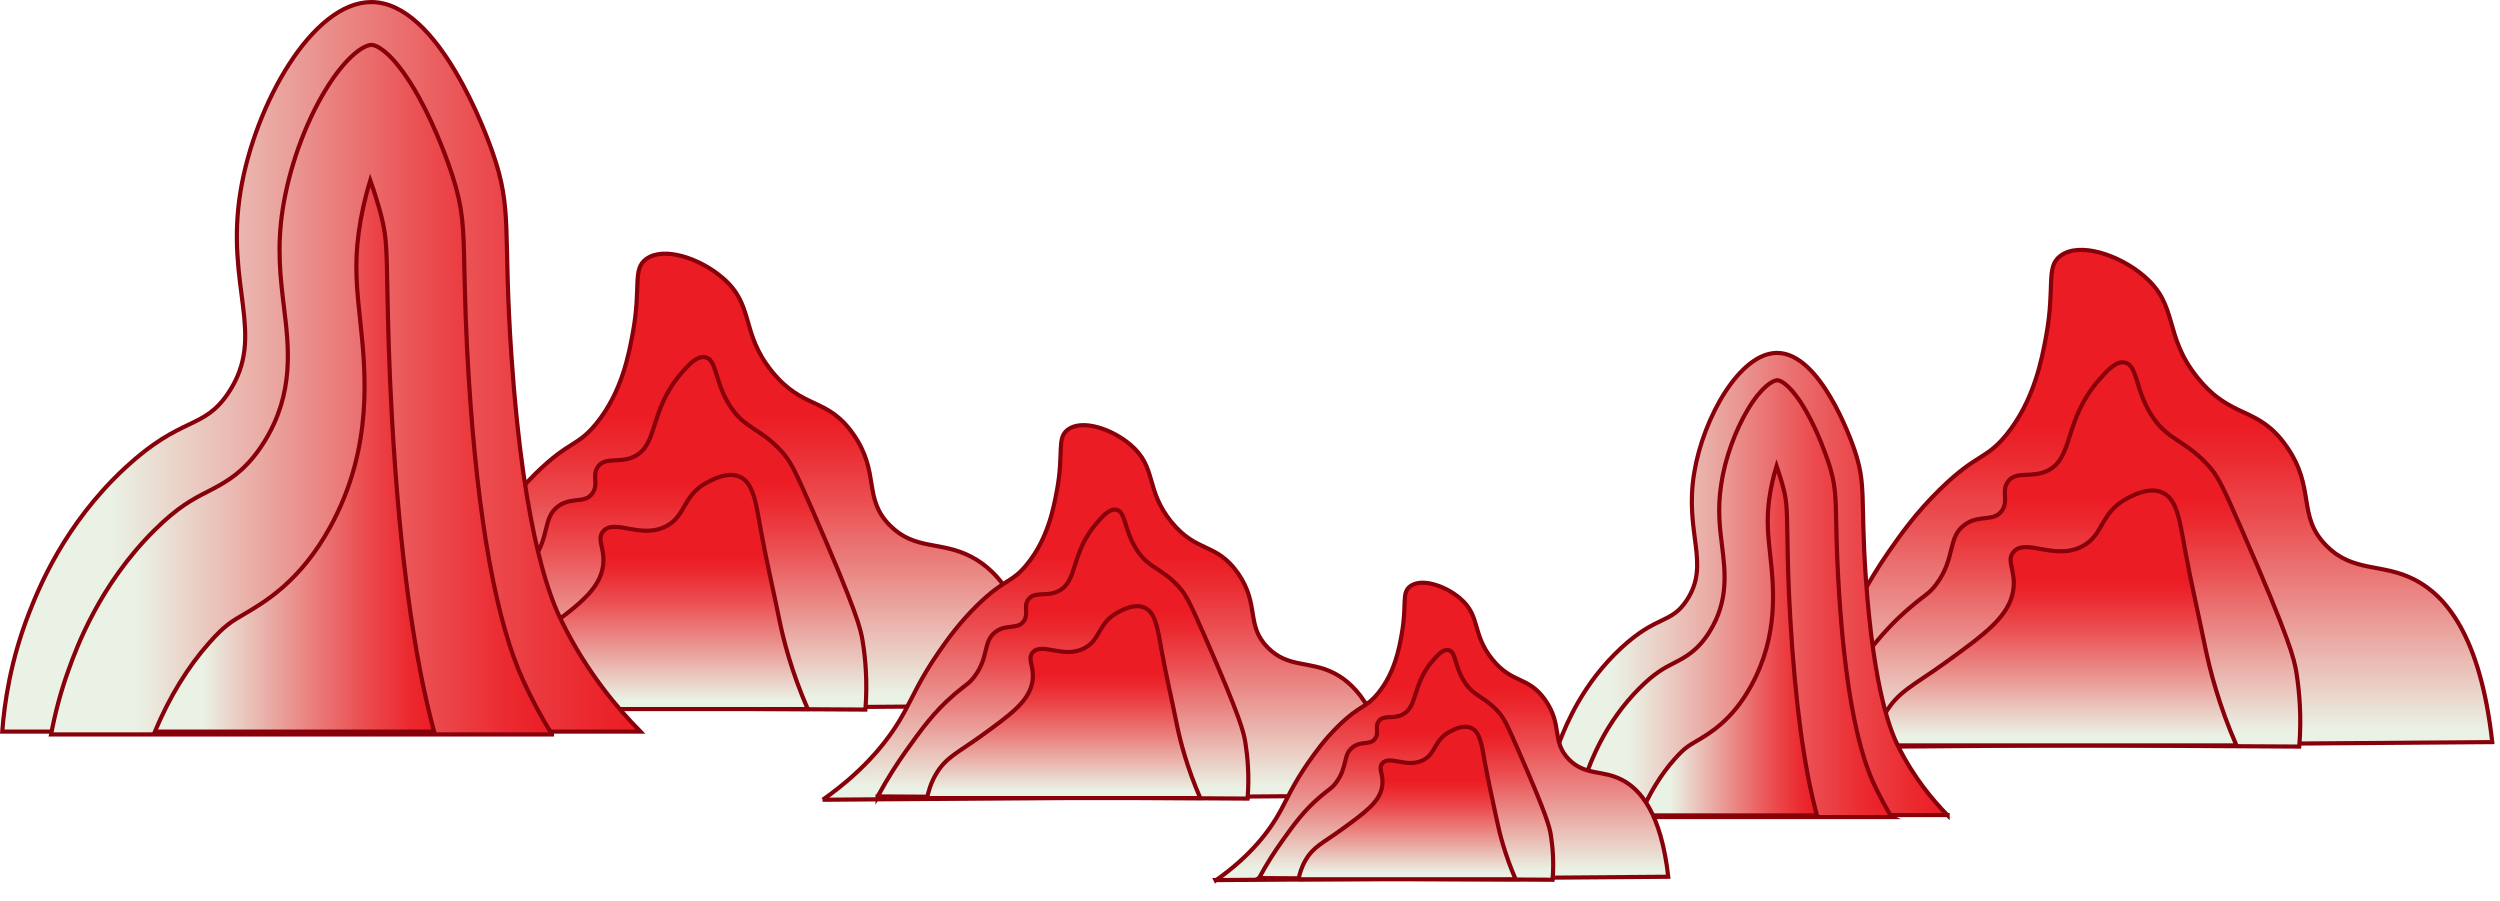
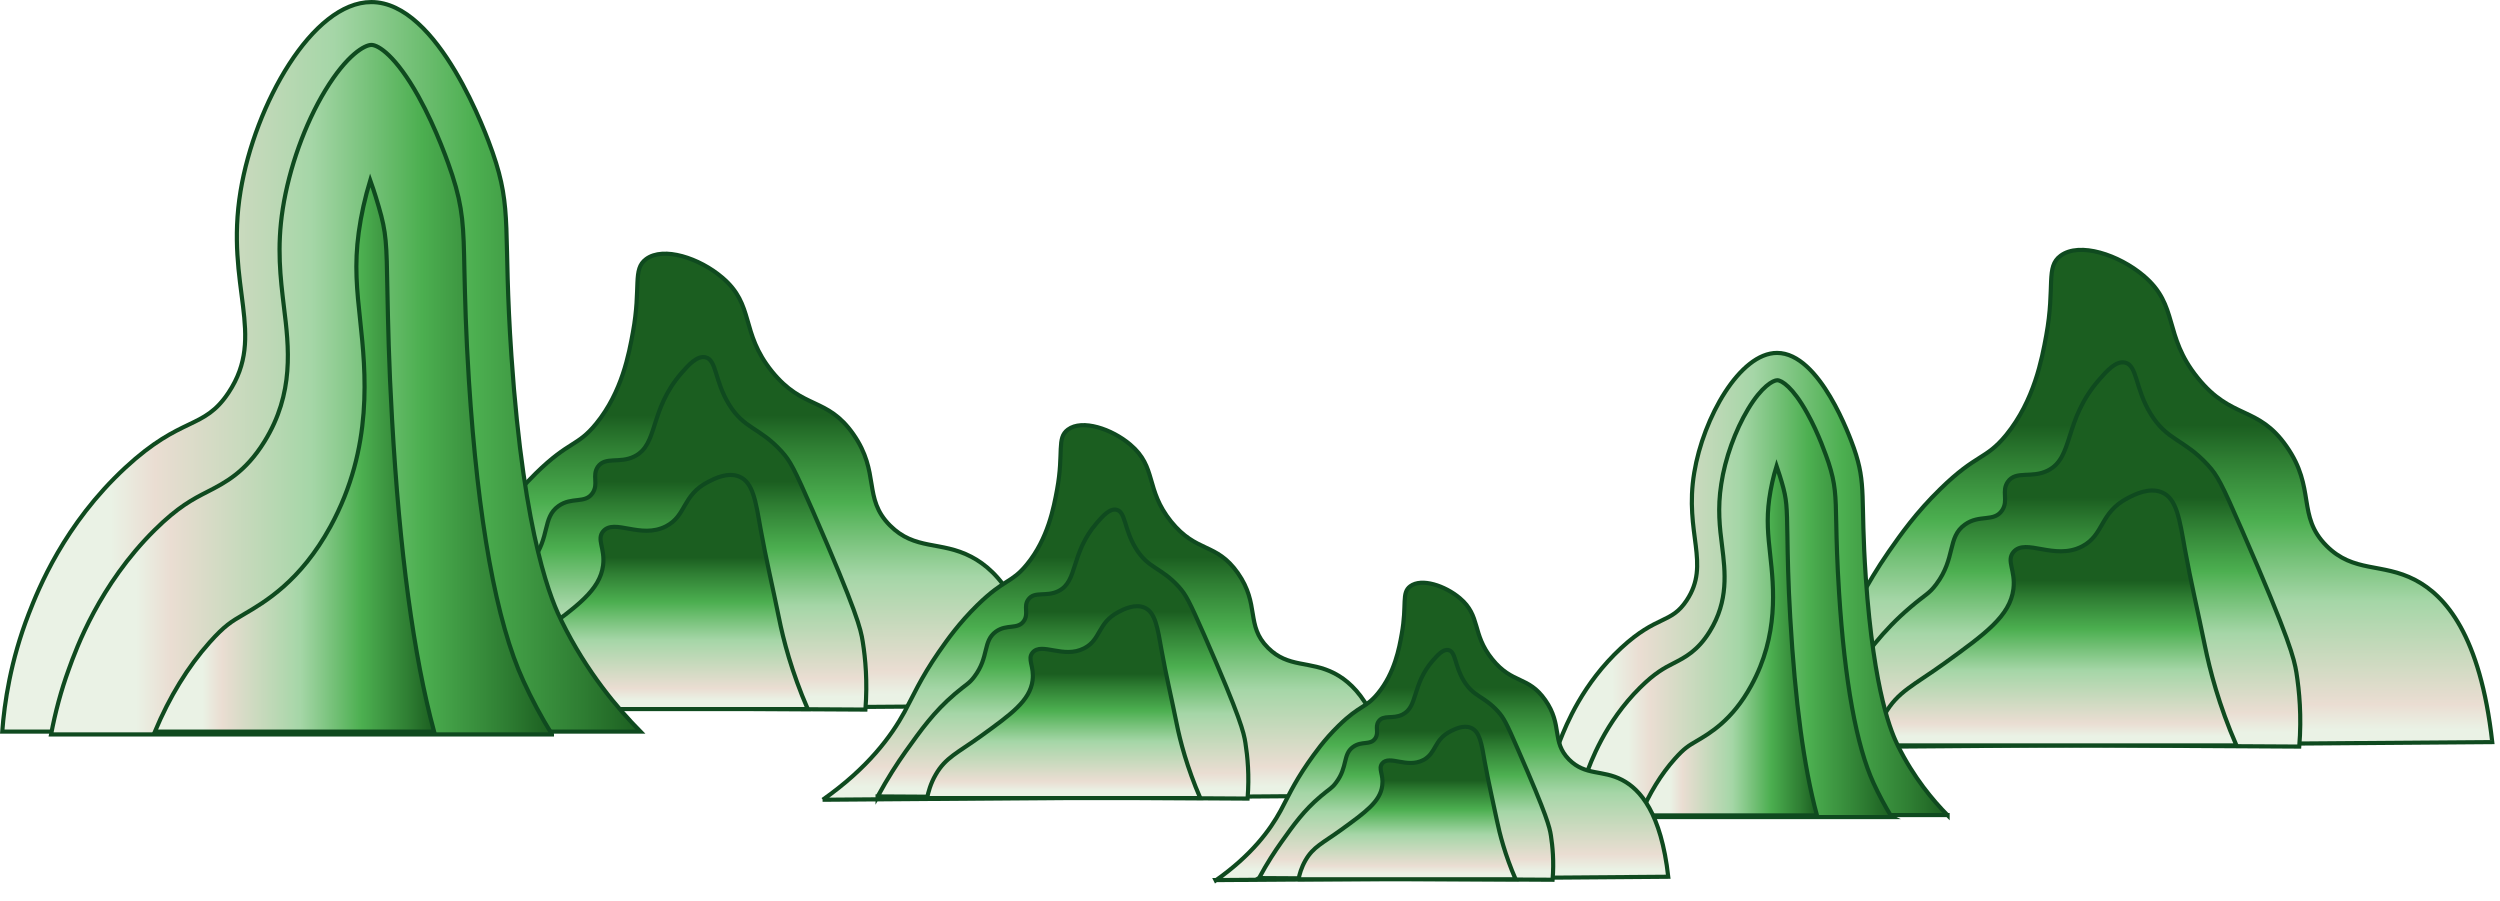
<svg xmlns="http://www.w3.org/2000/svg" width="150" height="54" viewBox="0 0 150 54" fill="none">
-   <path d="M20.825 42.655C24.135 40.325 25.855 37.985 26.805 36.235C27.385 35.165 27.985 33.785 29.325 31.845C29.965 30.925 30.815 29.715 32.155 28.395C34.165 26.425 34.635 26.815 35.775 25.415C37.325 23.515 37.735 21.235 37.975 19.935C38.475 17.215 37.935 16.165 38.765 15.545C39.815 14.765 41.975 15.495 43.325 16.645C45.305 18.315 44.395 19.905 46.315 22.285C48.195 24.605 49.615 23.795 51.195 26.045C52.825 28.375 51.755 29.875 53.395 31.525C54.895 33.035 56.445 32.445 58.275 33.405C59.945 34.275 61.865 36.445 62.525 42.335C48.625 42.435 34.715 42.545 20.815 42.645L20.825 42.655Z" fill="url(#paint0_linear_1_3299)" stroke="#87000A" stroke-width="0.25" stroke-miterlimit="10" />
-   <path d="M24.845 42.425C25.575 41.075 26.295 39.975 26.895 39.135C28.025 37.545 28.955 36.235 30.515 34.905C31.335 34.205 31.535 34.175 31.935 33.655C33.015 32.215 32.535 31.065 33.505 30.365C34.315 29.785 35.105 30.245 35.555 29.585C35.925 29.035 35.515 28.545 35.865 28.015C36.315 27.365 37.165 27.835 38.065 27.385C39.515 26.665 38.935 24.625 40.895 22.375C41.315 21.895 41.815 21.335 42.315 21.435C43.005 21.575 42.865 22.835 43.735 24.255C44.645 25.745 45.575 25.635 46.885 27.075C47.415 27.655 47.645 28.095 48.775 30.675C51.425 36.755 51.645 37.735 51.765 38.505C51.925 39.505 52.055 40.885 51.925 42.575C42.905 42.525 33.875 42.475 24.855 42.415L24.845 42.425Z" fill="url(#paint1_linear_1_3299)" stroke="#87000A" stroke-width="0.25" stroke-miterlimit="10" />
-   <path d="M28.465 42.535C28.545 42.115 28.715 41.485 29.095 40.815C29.815 39.555 30.685 39.235 32.405 37.995C34.655 36.365 35.995 35.395 36.185 33.925C36.315 32.895 35.785 32.375 36.185 31.885C36.855 31.085 38.435 32.365 39.965 31.575C41.195 30.935 40.925 29.715 42.485 28.915C42.855 28.725 43.675 28.295 44.375 28.605C45.185 28.955 45.345 30.085 45.635 31.735C45.955 33.515 46.375 35.285 46.735 37.065C47.005 38.405 47.495 40.305 48.465 42.545H28.475L28.465 42.535Z" fill="url(#paint2_linear_1_3299)" stroke="#87000A" stroke-width="0.25" stroke-miterlimit="10" />
-   <path d="M49.365 47.985C52.085 46.075 53.485 44.155 54.265 42.725C54.745 41.845 55.225 40.715 56.325 39.125C56.845 38.375 57.545 37.385 58.645 36.305C60.295 34.695 60.675 35.015 61.615 33.865C62.885 32.315 63.225 30.445 63.425 29.375C63.835 27.145 63.385 26.285 64.075 25.775C64.935 25.135 66.705 25.735 67.815 26.675C69.435 28.045 68.695 29.345 70.265 31.295C71.805 33.195 72.965 32.535 74.265 34.375C75.605 36.285 74.725 37.515 76.075 38.865C77.305 40.095 78.575 39.625 80.075 40.405C81.445 41.125 83.015 42.895 83.555 47.725C72.155 47.815 60.755 47.895 49.355 47.985H49.365Z" fill="url(#paint3_linear_1_3299)" stroke="#87000A" stroke-width="0.25" stroke-miterlimit="10" />
-   <path d="M52.655 47.795C53.255 46.695 53.845 45.785 54.335 45.095C55.265 43.795 56.025 42.715 57.305 41.625C57.975 41.055 58.145 41.025 58.465 40.595C59.355 39.415 58.955 38.475 59.755 37.895C60.415 37.425 61.065 37.795 61.435 37.255C61.735 36.805 61.395 36.395 61.695 35.975C62.065 35.445 62.765 35.835 63.505 35.465C64.695 34.875 64.215 33.205 65.825 31.355C66.175 30.955 66.585 30.495 66.985 30.585C67.545 30.705 67.435 31.735 68.145 32.895C68.885 34.115 69.655 34.025 70.725 35.205C71.155 35.685 71.345 36.045 72.275 38.155C74.455 43.135 74.625 43.945 74.725 44.575C74.855 45.395 74.965 46.525 74.855 47.915C67.455 47.875 60.055 47.825 52.655 47.785V47.795Z" fill="url(#paint4_linear_1_3299)" stroke="#87000A" stroke-width="0.25" stroke-miterlimit="10" />
-   <path d="M55.625 47.885C55.695 47.545 55.825 47.025 56.145 46.475C56.735 45.445 57.445 45.185 58.855 44.165C60.695 42.835 61.795 42.035 61.955 40.825C62.065 39.975 61.625 39.555 61.955 39.155C62.505 38.505 63.805 39.545 65.055 38.895C66.065 38.375 65.845 37.375 67.115 36.715C67.415 36.555 68.095 36.215 68.665 36.455C69.325 36.745 69.455 37.665 69.695 39.025C69.955 40.485 70.305 41.935 70.595 43.395C70.815 44.495 71.225 46.045 72.015 47.885H55.625Z" fill="url(#paint5_linear_1_3299)" stroke="#87000A" stroke-width="0.25" stroke-miterlimit="10" />
-   <path d="M104.075 44.865C107.685 42.325 109.555 39.775 110.595 37.865C111.235 36.695 111.875 35.195 113.335 33.085C114.035 32.085 114.955 30.765 116.425 29.335C118.625 27.185 119.125 27.615 120.375 26.095C122.055 24.025 122.515 21.545 122.775 20.125C123.315 17.165 122.725 16.015 123.635 15.345C124.775 14.495 127.135 15.295 128.605 16.535C130.765 18.355 129.765 20.085 131.865 22.675C133.905 25.205 135.465 24.315 137.185 26.775C138.965 29.305 137.795 30.945 139.585 32.745C141.215 34.385 142.915 33.755 144.905 34.795C146.725 35.745 148.815 38.105 149.535 44.525C134.385 44.635 119.235 44.755 104.085 44.865H104.075Z" fill="url(#paint6_linear_1_3299)" stroke="#87000A" stroke-width="0.25" stroke-miterlimit="10" />
-   <path d="M108.455 44.615C109.245 43.145 110.035 41.945 110.685 41.035C111.915 39.305 112.925 37.875 114.635 36.425C115.525 35.665 115.745 35.635 116.175 35.055C117.355 33.485 116.825 32.235 117.895 31.475C118.775 30.845 119.635 31.345 120.125 30.625C120.525 30.025 120.075 29.485 120.465 28.915C120.955 28.205 121.885 28.725 122.865 28.235C124.445 27.445 123.805 25.225 125.955 22.775C126.415 22.245 126.965 21.635 127.495 21.755C128.245 21.915 128.095 23.285 129.035 24.825C130.025 26.445 131.035 26.335 132.465 27.895C133.045 28.525 133.295 29.005 134.525 31.825C137.415 38.445 137.645 39.525 137.785 40.355C137.955 41.445 138.105 42.955 137.955 44.795C128.125 44.735 118.285 44.685 108.455 44.625V44.615Z" fill="url(#paint7_linear_1_3299)" stroke="#87000A" stroke-width="0.25" stroke-miterlimit="10" />
-   <path d="M112.395 44.735C112.485 44.275 112.665 43.595 113.085 42.855C113.865 41.485 114.815 41.135 116.685 39.785C119.135 38.015 120.595 36.955 120.805 35.345C120.945 34.215 120.365 33.655 120.805 33.125C121.535 32.255 123.255 33.645 124.925 32.785C126.265 32.085 125.975 30.755 127.665 29.885C128.065 29.675 128.965 29.215 129.725 29.545C130.605 29.925 130.775 31.155 131.095 32.955C131.445 34.895 131.905 36.825 132.295 38.755C132.595 40.215 133.125 42.285 134.185 44.725H112.405L112.395 44.735Z" fill="url(#paint8_linear_1_3299)" stroke="#87000A" stroke-width="0.25" stroke-miterlimit="10" />
-   <path d="M38.425 43.895C37.075 42.525 35.205 40.335 33.705 37.285C33.175 36.215 31.445 32.485 30.685 21.345C30.165 13.745 30.775 12.635 29.555 9.145C29.215 8.165 26.325 0.115 22.275 0.125C18.735 0.125 15.295 6.275 14.435 11.455C13.485 17.225 16.015 20.075 13.715 23.555C12.205 25.825 10.925 24.905 7.515 28.065C3.845 31.465 2.305 35.335 1.725 36.825C0.625 39.665 0.265 42.175 0.135 43.895H38.415H38.425Z" fill="url(#paint9_linear_1_3299)" stroke="#87000A" stroke-width="0.25" stroke-miterlimit="10" />
-   <path d="M33.115 44.055C32.475 43.025 31.905 41.955 31.405 40.865C29.775 37.315 28.675 31.255 28.135 22.845C27.945 19.875 27.905 17.855 27.865 16.225C27.815 13.595 27.785 12.505 27.135 10.505C26.935 9.895 26.205 7.765 25.105 5.785C23.745 3.345 22.695 2.695 22.285 2.695C21.895 2.695 20.825 3.265 19.515 5.425C18.295 7.435 17.345 10.095 16.965 12.535C16.605 14.855 16.825 16.665 17.035 18.405C17.335 20.835 17.665 23.585 15.865 26.495C14.725 28.335 13.515 28.955 12.445 29.505C11.585 29.945 10.685 30.405 9.275 31.805C5.965 35.085 4.575 38.905 4.125 40.165C3.665 41.425 3.315 42.735 3.065 44.065H33.115V44.055Z" fill="url(#paint10_linear_1_3299)" stroke="#87000A" stroke-width="0.25" stroke-miterlimit="10" />
-   <path d="M26.045 43.895C24.815 39.355 23.975 33.085 23.525 25.195C23.325 21.725 23.285 19.375 23.245 17.485C23.195 14.575 23.185 13.975 22.725 12.405C22.645 12.135 22.475 11.545 22.215 10.815C21.905 11.845 21.665 12.905 21.525 13.935C21.255 15.905 21.415 17.385 21.615 19.265C21.935 22.275 22.425 26.835 19.825 31.595C18.025 34.885 15.885 36.125 14.605 36.875C13.885 37.295 13.485 37.525 12.575 38.545C11.275 40.005 10.175 41.795 9.295 43.895H26.035H26.045Z" fill="url(#paint11_linear_1_3299)" stroke="#87000A" stroke-width="0.25" stroke-miterlimit="10" />
-   <path d="M116.855 48.915C115.995 48.045 114.815 46.655 113.865 44.725C113.535 44.045 112.435 41.685 111.945 34.625C111.615 29.805 112.005 29.105 111.235 26.895C111.015 26.275 109.195 21.175 106.625 21.175C104.385 21.175 102.195 25.075 101.655 28.355C101.045 32.005 102.655 33.815 101.205 36.015C100.255 37.455 99.435 36.875 97.275 38.875C94.955 41.025 93.975 43.485 93.605 44.425C92.905 46.225 92.675 47.815 92.595 48.905C100.685 48.905 108.765 48.905 116.855 48.905V48.915Z" fill="url(#paint12_linear_1_3299)" stroke="#87000A" stroke-width="0.25" stroke-miterlimit="10" />
-   <path d="M113.495 49.015C113.095 48.365 112.735 47.685 112.415 46.995C111.385 44.745 110.685 40.905 110.345 35.575C110.225 33.695 110.195 32.415 110.175 31.385C110.145 29.715 110.125 29.025 109.715 27.765C109.585 27.385 109.125 26.025 108.425 24.775C107.565 23.225 106.895 22.815 106.635 22.815C106.395 22.815 105.705 23.175 104.885 24.545C104.115 25.825 103.505 27.505 103.275 29.045C103.045 30.515 103.185 31.665 103.325 32.765C103.515 34.305 103.725 36.045 102.585 37.885C101.865 39.055 101.095 39.445 100.415 39.795C99.865 40.075 99.305 40.365 98.405 41.255C96.305 43.335 95.425 45.755 95.145 46.555C94.855 47.355 94.635 48.185 94.475 49.025H113.515L113.495 49.015Z" fill="url(#paint13_linear_1_3299)" stroke="#87000A" stroke-width="0.25" stroke-miterlimit="10" />
-   <path d="M109.015 48.915C108.235 46.045 107.705 42.065 107.415 37.065C107.285 34.865 107.265 33.375 107.245 32.185C107.215 30.345 107.205 29.965 106.915 28.965C106.865 28.795 106.755 28.425 106.595 27.955C106.395 28.605 106.245 29.285 106.155 29.935C105.985 31.185 106.085 32.125 106.215 33.315C106.425 35.225 106.735 38.115 105.075 41.135C103.935 43.225 102.575 44.005 101.775 44.475C101.315 44.745 101.065 44.885 100.485 45.535C99.665 46.455 98.965 47.595 98.405 48.925H109.015V48.915Z" fill="url(#paint14_linear_1_3299)" stroke="#87000A" stroke-width="0.25" stroke-miterlimit="10" />
-   <path d="M72.945 52.825C75.105 51.305 76.215 49.785 76.835 48.645C77.215 47.945 77.605 47.045 78.475 45.785C78.895 45.185 79.445 44.395 80.315 43.545C81.625 42.265 81.925 42.515 82.675 41.605C83.685 40.375 83.955 38.885 84.105 38.035C84.425 36.265 84.075 35.575 84.615 35.175C85.295 34.665 86.705 35.145 87.585 35.885C88.875 36.975 88.285 38.005 89.535 39.555C90.755 41.065 91.685 40.535 92.715 42.005C93.775 43.515 93.075 44.495 94.145 45.575C95.125 46.555 96.135 46.175 97.325 46.795C98.415 47.365 99.665 48.775 100.095 52.605C91.045 52.675 81.995 52.745 72.935 52.805L72.945 52.825Z" fill="url(#paint15_linear_1_3299)" stroke="#87000A" stroke-width="0.25" stroke-miterlimit="10" />
-   <path d="M75.555 52.665C76.025 51.785 76.495 51.075 76.885 50.525C77.625 49.485 78.225 48.635 79.245 47.775C79.775 47.325 79.905 47.305 80.165 46.955C80.875 46.015 80.555 45.265 81.185 44.815C81.715 44.435 82.225 44.735 82.515 44.305C82.755 43.945 82.485 43.625 82.715 43.285C83.005 42.865 83.565 43.165 84.145 42.875C85.095 42.405 84.705 41.075 85.985 39.615C86.265 39.305 86.585 38.935 86.905 39.005C87.355 39.095 87.265 39.915 87.825 40.845C88.415 41.815 89.025 41.745 89.875 42.685C90.215 43.065 90.375 43.345 91.105 45.035C92.835 48.985 92.975 49.635 93.055 50.135C93.155 50.785 93.245 51.685 93.155 52.785C87.275 52.755 81.405 52.715 75.525 52.685L75.555 52.665Z" fill="url(#paint16_linear_1_3299)" stroke="#87000A" stroke-width="0.25" stroke-miterlimit="10" />
-   <path d="M77.915 52.745C77.965 52.475 78.075 52.065 78.325 51.625C78.795 50.805 79.355 50.595 80.475 49.785C81.935 48.725 82.815 48.095 82.935 47.135C83.025 46.465 82.675 46.125 82.935 45.805C83.365 45.285 84.405 46.115 85.395 45.605C86.195 45.185 86.015 44.395 87.035 43.875C87.275 43.755 87.815 43.475 88.265 43.675C88.795 43.905 88.895 44.635 89.085 45.715C89.295 46.875 89.565 48.025 89.805 49.185C89.985 50.055 90.305 51.295 90.935 52.755H77.925L77.915 52.745Z" fill="url(#paint17_linear_1_3299)" stroke="#87000A" stroke-width="0.25" stroke-miterlimit="10" />
+   <path d="M20.825 42.655C24.135 40.325 25.855 37.985 26.805 36.235C27.385 35.165 27.985 33.785 29.325 31.845C29.965 30.925 30.815 29.715 32.155 28.395C34.165 26.425 34.635 26.815 35.775 25.415C37.325 23.515 37.735 21.235 37.975 19.935C38.475 17.215 37.935 16.165 38.765 15.545C39.815 14.765 41.975 15.495 43.325 16.645C45.305 18.315 44.395 19.905 46.315 22.285C48.195 24.605 49.615 23.795 51.195 26.045C52.825 28.375 51.755 29.875 53.395 31.525C54.895 33.035 56.445 32.445 58.275 33.405C59.945 34.275 61.865 36.445 62.525 42.335C48.625 42.435 34.715 42.545 20.815 42.645L20.825 42.655Z" fill="url(#paint0_linear_1_3299)" stroke="#0F4A1F" stroke-width="0.25" stroke-miterlimit="10" />
+   <path d="M24.845 42.425C25.575 41.075 26.295 39.975 26.895 39.135C28.025 37.545 28.955 36.235 30.515 34.905C31.335 34.205 31.535 34.175 31.935 33.655C33.015 32.215 32.535 31.065 33.505 30.365C34.315 29.785 35.105 30.245 35.555 29.585C35.925 29.035 35.515 28.545 35.865 28.015C36.315 27.365 37.165 27.835 38.065 27.385C39.515 26.665 38.935 24.625 40.895 22.375C41.315 21.895 41.815 21.335 42.315 21.435C43.005 21.575 42.865 22.835 43.735 24.255C44.645 25.745 45.575 25.635 46.885 27.075C47.415 27.655 47.645 28.095 48.775 30.675C51.425 36.755 51.645 37.735 51.765 38.505C51.925 39.505 52.055 40.885 51.925 42.575C42.905 42.525 33.875 42.475 24.855 42.415L24.845 42.425Z" fill="url(#paint1_linear_1_3299)" stroke="#0F4A1F" stroke-width="0.25" stroke-miterlimit="10" />
+   <path d="M28.465 42.535C28.545 42.115 28.715 41.485 29.095 40.815C29.815 39.555 30.685 39.235 32.405 37.995C34.655 36.365 35.995 35.395 36.185 33.925C36.315 32.895 35.785 32.375 36.185 31.885C36.855 31.085 38.435 32.365 39.965 31.575C41.195 30.935 40.925 29.715 42.485 28.915C42.855 28.725 43.675 28.295 44.375 28.605C45.185 28.955 45.345 30.085 45.635 31.735C45.955 33.515 46.375 35.285 46.735 37.065C47.005 38.405 47.495 40.305 48.465 42.545H28.475L28.465 42.535Z" fill="url(#paint2_linear_1_3299)" stroke="#0F4A1F" stroke-width="0.25" stroke-miterlimit="10" />
+   <path d="M49.365 47.985C52.085 46.075 53.485 44.155 54.265 42.725C54.745 41.845 55.225 40.715 56.325 39.125C56.845 38.375 57.545 37.385 58.645 36.305C60.295 34.695 60.675 35.015 61.615 33.865C62.885 32.315 63.225 30.445 63.425 29.375C63.835 27.145 63.385 26.285 64.075 25.775C64.935 25.135 66.705 25.735 67.815 26.675C69.435 28.045 68.695 29.345 70.265 31.295C71.805 33.195 72.965 32.535 74.265 34.375C75.605 36.285 74.725 37.515 76.075 38.865C77.305 40.095 78.575 39.625 80.075 40.405C81.445 41.125 83.015 42.895 83.555 47.725C72.155 47.815 60.755 47.895 49.355 47.985H49.365Z" fill="url(#paint3_linear_1_3299)" stroke="#0F4A1F" stroke-width="0.25" stroke-miterlimit="10" />
+   <path d="M52.655 47.795C53.255 46.695 53.845 45.785 54.335 45.095C55.265 43.795 56.025 42.715 57.305 41.625C57.975 41.055 58.145 41.025 58.465 40.595C59.355 39.415 58.955 38.475 59.755 37.895C60.415 37.425 61.065 37.795 61.435 37.255C61.735 36.805 61.395 36.395 61.695 35.975C62.065 35.445 62.765 35.835 63.505 35.465C64.695 34.875 64.215 33.205 65.825 31.355C66.175 30.955 66.585 30.495 66.985 30.585C67.545 30.705 67.435 31.735 68.145 32.895C68.885 34.115 69.655 34.025 70.725 35.205C71.155 35.685 71.345 36.045 72.275 38.155C74.455 43.135 74.625 43.945 74.725 44.575C74.855 45.395 74.965 46.525 74.855 47.915C67.455 47.875 60.055 47.825 52.655 47.785V47.795Z" fill="url(#paint4_linear_1_3299)" stroke="#0F4A1F" stroke-width="0.25" stroke-miterlimit="10" />
+   <path d="M55.625 47.885C55.695 47.545 55.825 47.025 56.145 46.475C56.735 45.445 57.445 45.185 58.855 44.165C60.695 42.835 61.795 42.035 61.955 40.825C62.065 39.975 61.625 39.555 61.955 39.155C62.505 38.505 63.805 39.545 65.055 38.895C66.065 38.375 65.845 37.375 67.115 36.715C67.415 36.555 68.095 36.215 68.665 36.455C69.325 36.745 69.455 37.665 69.695 39.025C69.955 40.485 70.305 41.935 70.595 43.395C70.815 44.495 71.225 46.045 72.015 47.885H55.625Z" fill="url(#paint5_linear_1_3299)" stroke="#0F4A1F" stroke-width="0.25" stroke-miterlimit="10" />
+   <path d="M104.075 44.865C107.685 42.325 109.555 39.775 110.595 37.865C111.235 36.695 111.875 35.195 113.335 33.085C114.035 32.085 114.955 30.765 116.425 29.335C118.625 27.185 119.125 27.615 120.375 26.095C122.055 24.025 122.515 21.545 122.775 20.125C123.315 17.165 122.725 16.015 123.635 15.345C124.775 14.495 127.135 15.295 128.605 16.535C130.765 18.355 129.765 20.085 131.865 22.675C133.905 25.205 135.465 24.315 137.185 26.775C138.965 29.305 137.795 30.945 139.585 32.745C141.215 34.385 142.915 33.755 144.905 34.795C146.725 35.745 148.815 38.105 149.535 44.525C134.385 44.635 119.235 44.755 104.085 44.865H104.075Z" fill="url(#paint6_linear_1_3299)" stroke="#0F4A1F" stroke-width="0.25" stroke-miterlimit="10" />
+   <path d="M108.455 44.615C109.245 43.145 110.035 41.945 110.685 41.035C111.915 39.305 112.925 37.875 114.635 36.425C115.525 35.665 115.745 35.635 116.175 35.055C117.355 33.485 116.825 32.235 117.895 31.475C118.775 30.845 119.635 31.345 120.125 30.625C120.525 30.025 120.075 29.485 120.465 28.915C120.955 28.205 121.885 28.725 122.865 28.235C124.445 27.445 123.805 25.225 125.955 22.775C126.415 22.245 126.965 21.635 127.495 21.755C128.245 21.915 128.095 23.285 129.035 24.825C130.025 26.445 131.035 26.335 132.465 27.895C133.045 28.525 133.295 29.005 134.525 31.825C137.415 38.445 137.645 39.525 137.785 40.355C137.955 41.445 138.105 42.955 137.955 44.795C128.125 44.735 118.285 44.685 108.455 44.625V44.615Z" fill="url(#paint7_linear_1_3299)" stroke="#0F4A1F" stroke-width="0.25" stroke-miterlimit="10" />
+   <path d="M112.395 44.735C112.485 44.275 112.665 43.595 113.085 42.855C113.865 41.485 114.815 41.135 116.685 39.785C119.135 38.015 120.595 36.955 120.805 35.345C120.945 34.215 120.365 33.655 120.805 33.125C121.535 32.255 123.255 33.645 124.925 32.785C126.265 32.085 125.975 30.755 127.665 29.885C128.065 29.675 128.965 29.215 129.725 29.545C130.605 29.925 130.775 31.155 131.095 32.955C131.445 34.895 131.905 36.825 132.295 38.755C132.595 40.215 133.125 42.285 134.185 44.725H112.405L112.395 44.735Z" fill="url(#paint8_linear_1_3299)" stroke="#0F4A1F" stroke-width="0.25" stroke-miterlimit="10" />
+   <path d="M38.425 43.895C37.075 42.525 35.205 40.335 33.705 37.285C33.175 36.215 31.445 32.485 30.685 21.345C30.165 13.745 30.775 12.635 29.555 9.145C29.215 8.165 26.325 0.115 22.275 0.125C18.735 0.125 15.295 6.275 14.435 11.455C13.485 17.225 16.015 20.075 13.715 23.555C12.205 25.825 10.925 24.905 7.515 28.065C3.845 31.465 2.305 35.335 1.725 36.825C0.625 39.665 0.265 42.175 0.135 43.895H38.415H38.425Z" fill="url(#paint9_linear_1_3299)" stroke="#0F4A1F" stroke-width="0.25" stroke-miterlimit="10" />
+   <path d="M33.115 44.055C32.475 43.025 31.905 41.955 31.405 40.865C29.775 37.315 28.675 31.255 28.135 22.845C27.945 19.875 27.905 17.855 27.865 16.225C27.815 13.595 27.785 12.505 27.135 10.505C26.935 9.895 26.205 7.765 25.105 5.785C23.745 3.345 22.695 2.695 22.285 2.695C21.895 2.695 20.825 3.265 19.515 5.425C18.295 7.435 17.345 10.095 16.965 12.535C16.605 14.855 16.825 16.665 17.035 18.405C17.335 20.835 17.665 23.585 15.865 26.495C14.725 28.335 13.515 28.955 12.445 29.505C11.585 29.945 10.685 30.405 9.275 31.805C5.965 35.085 4.575 38.905 4.125 40.165C3.665 41.425 3.315 42.735 3.065 44.065H33.115V44.055Z" fill="url(#paint10_linear_1_3299)" stroke="#0F4A1F" stroke-width="0.25" stroke-miterlimit="10" />
+   <path d="M26.045 43.895C24.815 39.355 23.975 33.085 23.525 25.195C23.325 21.725 23.285 19.375 23.245 17.485C23.195 14.575 23.185 13.975 22.725 12.405C22.645 12.135 22.475 11.545 22.215 10.815C21.905 11.845 21.665 12.905 21.525 13.935C21.255 15.905 21.415 17.385 21.615 19.265C21.935 22.275 22.425 26.835 19.825 31.595C18.025 34.885 15.885 36.125 14.605 36.875C13.885 37.295 13.485 37.525 12.575 38.545C11.275 40.005 10.175 41.795 9.295 43.895H26.035H26.045Z" fill="url(#paint11_linear_1_3299)" stroke="#0F4A1F" stroke-width="0.25" stroke-miterlimit="10" />
+   <path d="M116.855 48.915C115.995 48.045 114.815 46.655 113.865 44.725C113.535 44.045 112.435 41.685 111.945 34.625C111.615 29.805 112.005 29.105 111.235 26.895C111.015 26.275 109.195 21.175 106.625 21.175C104.385 21.175 102.195 25.075 101.655 28.355C101.045 32.005 102.655 33.815 101.205 36.015C100.255 37.455 99.435 36.875 97.275 38.875C94.955 41.025 93.975 43.485 93.605 44.425C92.905 46.225 92.675 47.815 92.595 48.905C100.685 48.905 108.765 48.905 116.855 48.905V48.915Z" fill="url(#paint12_linear_1_3299)" stroke="#0F4A1F" stroke-width="0.25" stroke-miterlimit="10" />
+   <path d="M113.495 49.015C113.095 48.365 112.735 47.685 112.415 46.995C111.385 44.745 110.685 40.905 110.345 35.575C110.225 33.695 110.195 32.415 110.175 31.385C110.145 29.715 110.125 29.025 109.715 27.765C109.585 27.385 109.125 26.025 108.425 24.775C107.565 23.225 106.895 22.815 106.635 22.815C106.395 22.815 105.705 23.175 104.885 24.545C104.115 25.825 103.505 27.505 103.275 29.045C103.045 30.515 103.185 31.665 103.325 32.765C103.515 34.305 103.725 36.045 102.585 37.885C101.865 39.055 101.095 39.445 100.415 39.795C99.865 40.075 99.305 40.365 98.405 41.255C96.305 43.335 95.425 45.755 95.145 46.555C94.855 47.355 94.635 48.185 94.475 49.025H113.515L113.495 49.015Z" fill="url(#paint13_linear_1_3299)" stroke="#0F4A1F" stroke-width="0.25" stroke-miterlimit="10" />
+   <path d="M109.015 48.915C108.235 46.045 107.705 42.065 107.415 37.065C107.285 34.865 107.265 33.375 107.245 32.185C107.215 30.345 107.205 29.965 106.915 28.965C106.865 28.795 106.755 28.425 106.595 27.955C106.395 28.605 106.245 29.285 106.155 29.935C105.985 31.185 106.085 32.125 106.215 33.315C106.425 35.225 106.735 38.115 105.075 41.135C103.935 43.225 102.575 44.005 101.775 44.475C101.315 44.745 101.065 44.885 100.485 45.535C99.665 46.455 98.965 47.595 98.405 48.925H109.015V48.915Z" fill="url(#paint14_linear_1_3299)" stroke="#0F4A1F" stroke-width="0.25" stroke-miterlimit="10" />
+   <path d="M72.945 52.825C75.105 51.305 76.215 49.785 76.835 48.645C77.215 47.945 77.605 47.045 78.475 45.785C78.895 45.185 79.445 44.395 80.315 43.545C81.625 42.265 81.925 42.515 82.675 41.605C83.685 40.375 83.955 38.885 84.105 38.035C84.425 36.265 84.075 35.575 84.615 35.175C85.295 34.665 86.705 35.145 87.585 35.885C88.875 36.975 88.285 38.005 89.535 39.555C90.755 41.065 91.685 40.535 92.715 42.005C93.775 43.515 93.075 44.495 94.145 45.575C95.125 46.555 96.135 46.175 97.325 46.795C98.415 47.365 99.665 48.775 100.095 52.605C91.045 52.675 81.995 52.745 72.935 52.805L72.945 52.825Z" fill="url(#paint15_linear_1_3299)" stroke="#0F4A1F" stroke-width="0.25" stroke-miterlimit="10" />
+   <path d="M75.555 52.665C76.025 51.785 76.495 51.075 76.885 50.525C77.625 49.485 78.225 48.635 79.245 47.775C79.775 47.325 79.905 47.305 80.165 46.955C80.875 46.015 80.555 45.265 81.185 44.815C81.715 44.435 82.225 44.735 82.515 44.305C82.755 43.945 82.485 43.625 82.715 43.285C83.005 42.865 83.565 43.165 84.145 42.875C85.095 42.405 84.705 41.075 85.985 39.615C86.265 39.305 86.585 38.935 86.905 39.005C87.355 39.095 87.265 39.915 87.825 40.845C88.415 41.815 89.025 41.745 89.875 42.685C90.215 43.065 90.375 43.345 91.105 45.035C92.835 48.985 92.975 49.635 93.055 50.135C93.155 50.785 93.245 51.685 93.155 52.785C87.275 52.755 81.405 52.715 75.525 52.685L75.555 52.665Z" fill="url(#paint16_linear_1_3299)" stroke="#0F4A1F" stroke-width="0.25" stroke-miterlimit="10" />
+   <path d="M77.915 52.745C77.965 52.475 78.075 52.065 78.325 51.625C78.795 50.805 79.355 50.595 80.475 49.785C81.935 48.725 82.815 48.095 82.935 47.135C83.025 46.465 82.675 46.125 82.935 45.805C83.365 45.285 84.405 46.115 85.395 45.605C86.195 45.185 86.015 44.395 87.035 43.875C87.275 43.755 87.815 43.475 88.265 43.675C88.795 43.905 88.895 44.635 89.085 45.715C89.295 46.875 89.565 48.025 89.805 49.185C89.985 50.055 90.305 51.295 90.935 52.755H77.925L77.915 52.745Z" fill="url(#paint17_linear_1_3299)" stroke="#0F4A1F" stroke-width="0.25" stroke-miterlimit="10" />
  <defs>
    <linearGradient id="paint0_linear_1_3299" x1="41.685" y1="45.085" x2="41.685" y2="24.915" gradientUnits="userSpaceOnUse">
      <stop offset="0.17" stop-color="#EAF2E5" />
      <stop offset="0.24" stop-color="#EADDD2" />
-       <stop offset="0.52" stop-color="#EA8B88" />
-       <stop offset="0.74" stop-color="#EB4F52" />
-       <stop offset="0.91" stop-color="#EB2A30" />
-       <stop offset="1" stop-color="#EC1C24" />
+       <stop offset="0.52" stop-color="#A5D6A7" />
+       <stop offset="0.74" stop-color="#4CAF50" />
+       <stop offset="0.91" stop-color="#2E7D32" />
+       <stop offset="1" stop-color="#1B5E20" />
    </linearGradient>
    <linearGradient id="paint1_linear_1_3299" x1="38.405" y1="44.455" x2="38.405" y2="28.895" gradientUnits="userSpaceOnUse">
      <stop offset="0.17" stop-color="#EAF2E5" />
      <stop offset="0.24" stop-color="#EADDD2" />
-       <stop offset="0.52" stop-color="#EA8B88" />
-       <stop offset="0.74" stop-color="#EB4F52" />
-       <stop offset="0.91" stop-color="#EB2A30" />
-       <stop offset="1" stop-color="#EC1C24" />
+       <stop offset="0.52" stop-color="#A5D6A7" />
+       <stop offset="0.74" stop-color="#4CAF50" />
+       <stop offset="0.91" stop-color="#2E7D32" />
+       <stop offset="1" stop-color="#1B5E20" />
    </linearGradient>
    <linearGradient id="paint2_linear_1_3299" x1="38.455" y1="43.785" x2="38.455" y2="33.445" gradientUnits="userSpaceOnUse">
      <stop offset="0.17" stop-color="#EAF2E5" />
      <stop offset="0.24" stop-color="#EADDD2" />
-       <stop offset="0.52" stop-color="#EA8B88" />
-       <stop offset="0.74" stop-color="#EB4F52" />
-       <stop offset="0.91" stop-color="#EB2A30" />
-       <stop offset="1" stop-color="#EC1C24" />
+       <stop offset="0.52" stop-color="#A5D6A7" />
+       <stop offset="0.74" stop-color="#4CAF50" />
+       <stop offset="0.91" stop-color="#2E7D32" />
+       <stop offset="1" stop-color="#1B5E20" />
    </linearGradient>
    <linearGradient id="paint3_linear_1_3299" x1="66.465" y1="49.975" x2="66.465" y2="33.435" gradientUnits="userSpaceOnUse">
      <stop offset="0.17" stop-color="#EAF2E5" />
      <stop offset="0.24" stop-color="#EADDD2" />
-       <stop offset="0.52" stop-color="#EA8B88" />
-       <stop offset="0.74" stop-color="#EB4F52" />
-       <stop offset="0.91" stop-color="#EB2A30" />
-       <stop offset="1" stop-color="#EC1C24" />
+       <stop offset="0.52" stop-color="#A5D6A7" />
+       <stop offset="0.74" stop-color="#4CAF50" />
+       <stop offset="0.91" stop-color="#2E7D32" />
+       <stop offset="1" stop-color="#1B5E20" />
    </linearGradient>
    <linearGradient id="paint4_linear_1_3299" x1="63.775" y1="49.455" x2="63.775" y2="36.695" gradientUnits="userSpaceOnUse">
      <stop offset="0.17" stop-color="#EAF2E5" />
      <stop offset="0.24" stop-color="#EADDD2" />
-       <stop offset="0.52" stop-color="#EA8B88" />
-       <stop offset="0.74" stop-color="#EB4F52" />
-       <stop offset="0.91" stop-color="#EB2A30" />
-       <stop offset="1" stop-color="#EC1C24" />
+       <stop offset="0.52" stop-color="#A5D6A7" />
+       <stop offset="0.74" stop-color="#4CAF50" />
+       <stop offset="0.91" stop-color="#2E7D32" />
+       <stop offset="1" stop-color="#1B5E20" />
    </linearGradient>
    <linearGradient id="paint5_linear_1_3299" x1="63.815" y1="48.905" x2="63.815" y2="40.435" gradientUnits="userSpaceOnUse">
      <stop offset="0.17" stop-color="#EAF2E5" />
      <stop offset="0.24" stop-color="#EADDD2" />
-       <stop offset="0.52" stop-color="#EA8B88" />
-       <stop offset="0.74" stop-color="#EB4F52" />
-       <stop offset="0.91" stop-color="#EB2A30" />
-       <stop offset="1" stop-color="#EC1C24" />
+       <stop offset="0.52" stop-color="#A5D6A7" />
+       <stop offset="0.74" stop-color="#4CAF50" />
+       <stop offset="0.91" stop-color="#2E7D32" />
+       <stop offset="1" stop-color="#1B5E20" />
    </linearGradient>
    <linearGradient id="paint6_linear_1_3299" x1="126.805" y1="47.515" x2="126.805" y2="25.535" gradientUnits="userSpaceOnUse">
      <stop offset="0.17" stop-color="#EAF2E5" />
      <stop offset="0.24" stop-color="#EADDD2" />
-       <stop offset="0.52" stop-color="#EA8B88" />
-       <stop offset="0.74" stop-color="#EB4F52" />
-       <stop offset="0.91" stop-color="#EB2A30" />
-       <stop offset="1" stop-color="#EC1C24" />
+       <stop offset="0.52" stop-color="#A5D6A7" />
+       <stop offset="0.74" stop-color="#4CAF50" />
+       <stop offset="0.91" stop-color="#2E7D32" />
+       <stop offset="1" stop-color="#1B5E20" />
    </linearGradient>
    <linearGradient id="paint7_linear_1_3299" x1="123.235" y1="46.825" x2="123.235" y2="29.865" gradientUnits="userSpaceOnUse">
      <stop offset="0.17" stop-color="#EAF2E5" />
      <stop offset="0.24" stop-color="#EADDD2" />
-       <stop offset="0.52" stop-color="#EA8B88" />
-       <stop offset="0.74" stop-color="#EB4F52" />
-       <stop offset="0.91" stop-color="#EB2A30" />
-       <stop offset="1" stop-color="#EC1C24" />
+       <stop offset="0.52" stop-color="#A5D6A7" />
+       <stop offset="0.74" stop-color="#4CAF50" />
+       <stop offset="0.91" stop-color="#2E7D32" />
+       <stop offset="1" stop-color="#1B5E20" />
    </linearGradient>
    <linearGradient id="paint8_linear_1_3299" x1="123.285" y1="46.085" x2="123.285" y2="34.835" gradientUnits="userSpaceOnUse">
      <stop offset="0.17" stop-color="#EAF2E5" />
      <stop offset="0.24" stop-color="#EADDD2" />
-       <stop offset="0.52" stop-color="#EA8B88" />
-       <stop offset="0.74" stop-color="#EB4F52" />
-       <stop offset="0.91" stop-color="#EB2A30" />
-       <stop offset="1" stop-color="#EC1C24" />
+       <stop offset="0.52" stop-color="#A5D6A7" />
+       <stop offset="0.74" stop-color="#4CAF50" />
+       <stop offset="0.91" stop-color="#2E7D32" />
+       <stop offset="1" stop-color="#1B5E20" />
    </linearGradient>
    <linearGradient id="paint9_linear_1_3299" x1="0.135" y1="22.015" x2="38.425" y2="22.015" gradientUnits="userSpaceOnUse">
      <stop offset="0.17" stop-color="#EAF2E5" />
      <stop offset="0.24" stop-color="#EADDD2" />
-       <stop offset="0.52" stop-color="#EA8B88" />
-       <stop offset="0.74" stop-color="#EB4F52" />
-       <stop offset="0.91" stop-color="#EB2A30" />
-       <stop offset="1" stop-color="#EC1C24" />
+       <stop offset="0.52" stop-color="#A5D6A7" />
+       <stop offset="0.74" stop-color="#4CAF50" />
+       <stop offset="0.91" stop-color="#2E7D32" />
+       <stop offset="1" stop-color="#1B5E20" />
    </linearGradient>
    <linearGradient id="paint10_linear_1_3299" x1="3.065" y1="23.375" x2="33.115" y2="23.375" gradientUnits="userSpaceOnUse">
      <stop offset="0.17" stop-color="#EAF2E5" />
      <stop offset="0.24" stop-color="#EADDD2" />
-       <stop offset="0.52" stop-color="#EA8B88" />
-       <stop offset="0.74" stop-color="#EB4F52" />
-       <stop offset="0.91" stop-color="#EB2A30" />
-       <stop offset="1" stop-color="#EC1C24" />
+       <stop offset="0.52" stop-color="#A5D6A7" />
+       <stop offset="0.74" stop-color="#4CAF50" />
+       <stop offset="0.91" stop-color="#2E7D32" />
+       <stop offset="1" stop-color="#1B5E20" />
    </linearGradient>
    <linearGradient id="paint11_linear_1_3299" x1="9.305" y1="27.355" x2="26.045" y2="27.355" gradientUnits="userSpaceOnUse">
      <stop offset="0.17" stop-color="#EAF2E5" />
      <stop offset="0.24" stop-color="#EADDD2" />
-       <stop offset="0.52" stop-color="#EA8B88" />
-       <stop offset="0.74" stop-color="#EB4F52" />
-       <stop offset="0.91" stop-color="#EB2A30" />
-       <stop offset="1" stop-color="#EC1C24" />
+       <stop offset="0.52" stop-color="#A5D6A7" />
+       <stop offset="0.74" stop-color="#4CAF50" />
+       <stop offset="0.91" stop-color="#2E7D32" />
+       <stop offset="1" stop-color="#1B5E20" />
    </linearGradient>
    <linearGradient id="paint12_linear_1_3299" x1="92.595" y1="35.045" x2="116.855" y2="35.045" gradientUnits="userSpaceOnUse">
      <stop offset="0.17" stop-color="#EAF2E5" />
      <stop offset="0.24" stop-color="#EADDD2" />
-       <stop offset="0.52" stop-color="#EA8B88" />
-       <stop offset="0.74" stop-color="#EB4F52" />
-       <stop offset="0.91" stop-color="#EB2A30" />
-       <stop offset="1" stop-color="#EC1C24" />
+       <stop offset="0.52" stop-color="#A5D6A7" />
+       <stop offset="0.74" stop-color="#4CAF50" />
+       <stop offset="0.91" stop-color="#2E7D32" />
+       <stop offset="1" stop-color="#1B5E20" />
    </linearGradient>
    <linearGradient id="paint13_linear_1_3299" x1="94.455" y1="35.905" x2="113.495" y2="35.905" gradientUnits="userSpaceOnUse">
      <stop offset="0.17" stop-color="#EAF2E5" />
      <stop offset="0.24" stop-color="#EADDD2" />
-       <stop offset="0.52" stop-color="#EA8B88" />
-       <stop offset="0.74" stop-color="#EB4F52" />
-       <stop offset="0.91" stop-color="#EB2A30" />
-       <stop offset="1" stop-color="#EC1C24" />
+       <stop offset="0.52" stop-color="#A5D6A7" />
+       <stop offset="0.74" stop-color="#4CAF50" />
+       <stop offset="0.91" stop-color="#2E7D32" />
+       <stop offset="1" stop-color="#1B5E20" />
    </linearGradient>
    <linearGradient id="paint14_linear_1_3299" x1="98.405" y1="38.435" x2="109.015" y2="38.435" gradientUnits="userSpaceOnUse">
      <stop offset="0.17" stop-color="#EAF2E5" />
      <stop offset="0.24" stop-color="#EADDD2" />
-       <stop offset="0.52" stop-color="#EA8B88" />
-       <stop offset="0.74" stop-color="#EB4F52" />
-       <stop offset="0.91" stop-color="#EB2A30" />
-       <stop offset="1" stop-color="#EC1C24" />
+       <stop offset="0.52" stop-color="#A5D6A7" />
+       <stop offset="0.74" stop-color="#4CAF50" />
+       <stop offset="0.91" stop-color="#2E7D32" />
+       <stop offset="1" stop-color="#1B5E20" />
    </linearGradient>
    <linearGradient id="paint15_linear_1_3299" x1="86.525" y1="54.405" x2="86.525" y2="41.275" gradientUnits="userSpaceOnUse">
      <stop offset="0.17" stop-color="#EAF2E5" />
      <stop offset="0.24" stop-color="#EADDD2" />
-       <stop offset="0.52" stop-color="#EA8B88" />
-       <stop offset="0.74" stop-color="#EB4F52" />
-       <stop offset="0.91" stop-color="#EB2A30" />
-       <stop offset="1" stop-color="#EC1C24" />
+       <stop offset="0.52" stop-color="#A5D6A7" />
+       <stop offset="0.74" stop-color="#4CAF50" />
+       <stop offset="0.91" stop-color="#2E7D32" />
+       <stop offset="1" stop-color="#1B5E20" />
    </linearGradient>
    <linearGradient id="paint16_linear_1_3299" x1="84.385" y1="53.985" x2="84.385" y2="43.855" gradientUnits="userSpaceOnUse">
      <stop offset="0.17" stop-color="#EAF2E5" />
      <stop offset="0.24" stop-color="#EADDD2" />
-       <stop offset="0.52" stop-color="#EA8B88" />
-       <stop offset="0.74" stop-color="#EB4F52" />
-       <stop offset="0.91" stop-color="#EB2A30" />
-       <stop offset="1" stop-color="#EC1C24" />
+       <stop offset="0.52" stop-color="#A5D6A7" />
+       <stop offset="0.74" stop-color="#4CAF50" />
+       <stop offset="0.91" stop-color="#2E7D32" />
+       <stop offset="1" stop-color="#1B5E20" />
    </linearGradient>
    <linearGradient id="paint17_linear_1_3299" x1="84.425" y1="53.555" x2="84.425" y2="46.825" gradientUnits="userSpaceOnUse">
      <stop offset="0.17" stop-color="#EAF2E5" />
      <stop offset="0.24" stop-color="#EADDD2" />
-       <stop offset="0.52" stop-color="#EA8B88" />
-       <stop offset="0.74" stop-color="#EB4F52" />
-       <stop offset="0.91" stop-color="#EB2A30" />
-       <stop offset="1" stop-color="#EC1C24" />
+       <stop offset="0.52" stop-color="#A5D6A7" />
+       <stop offset="0.74" stop-color="#4CAF50" />
+       <stop offset="0.91" stop-color="#2E7D32" />
+       <stop offset="1" stop-color="#1B5E20" />
    </linearGradient>
  </defs>
</svg>
